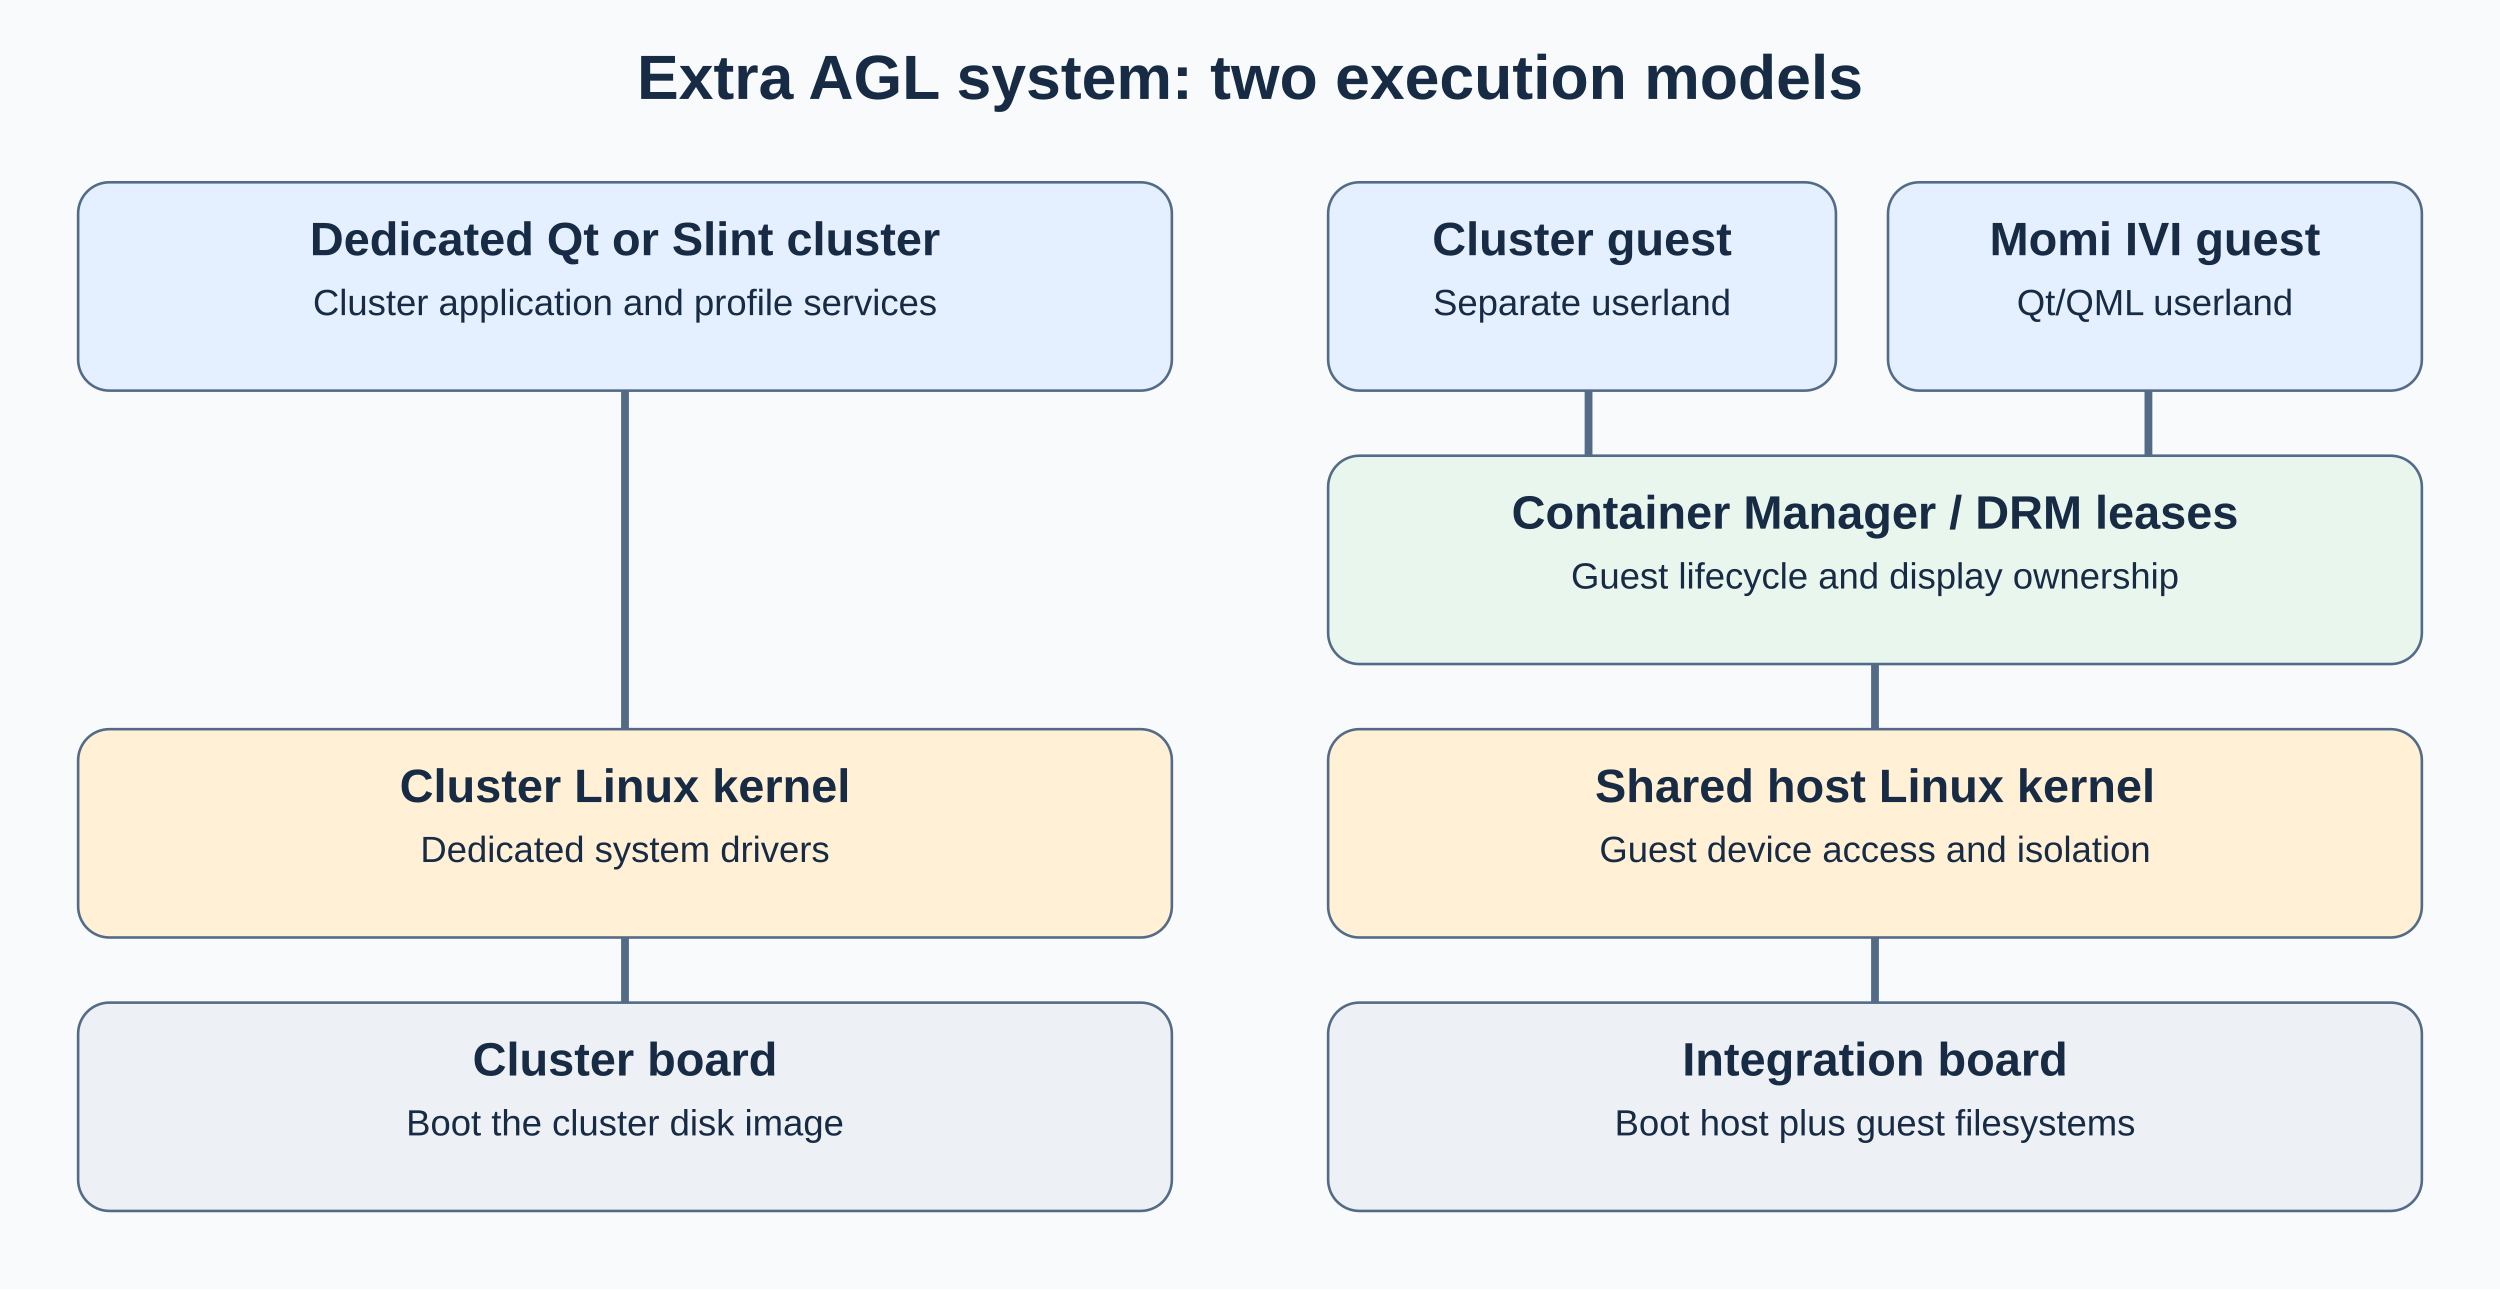
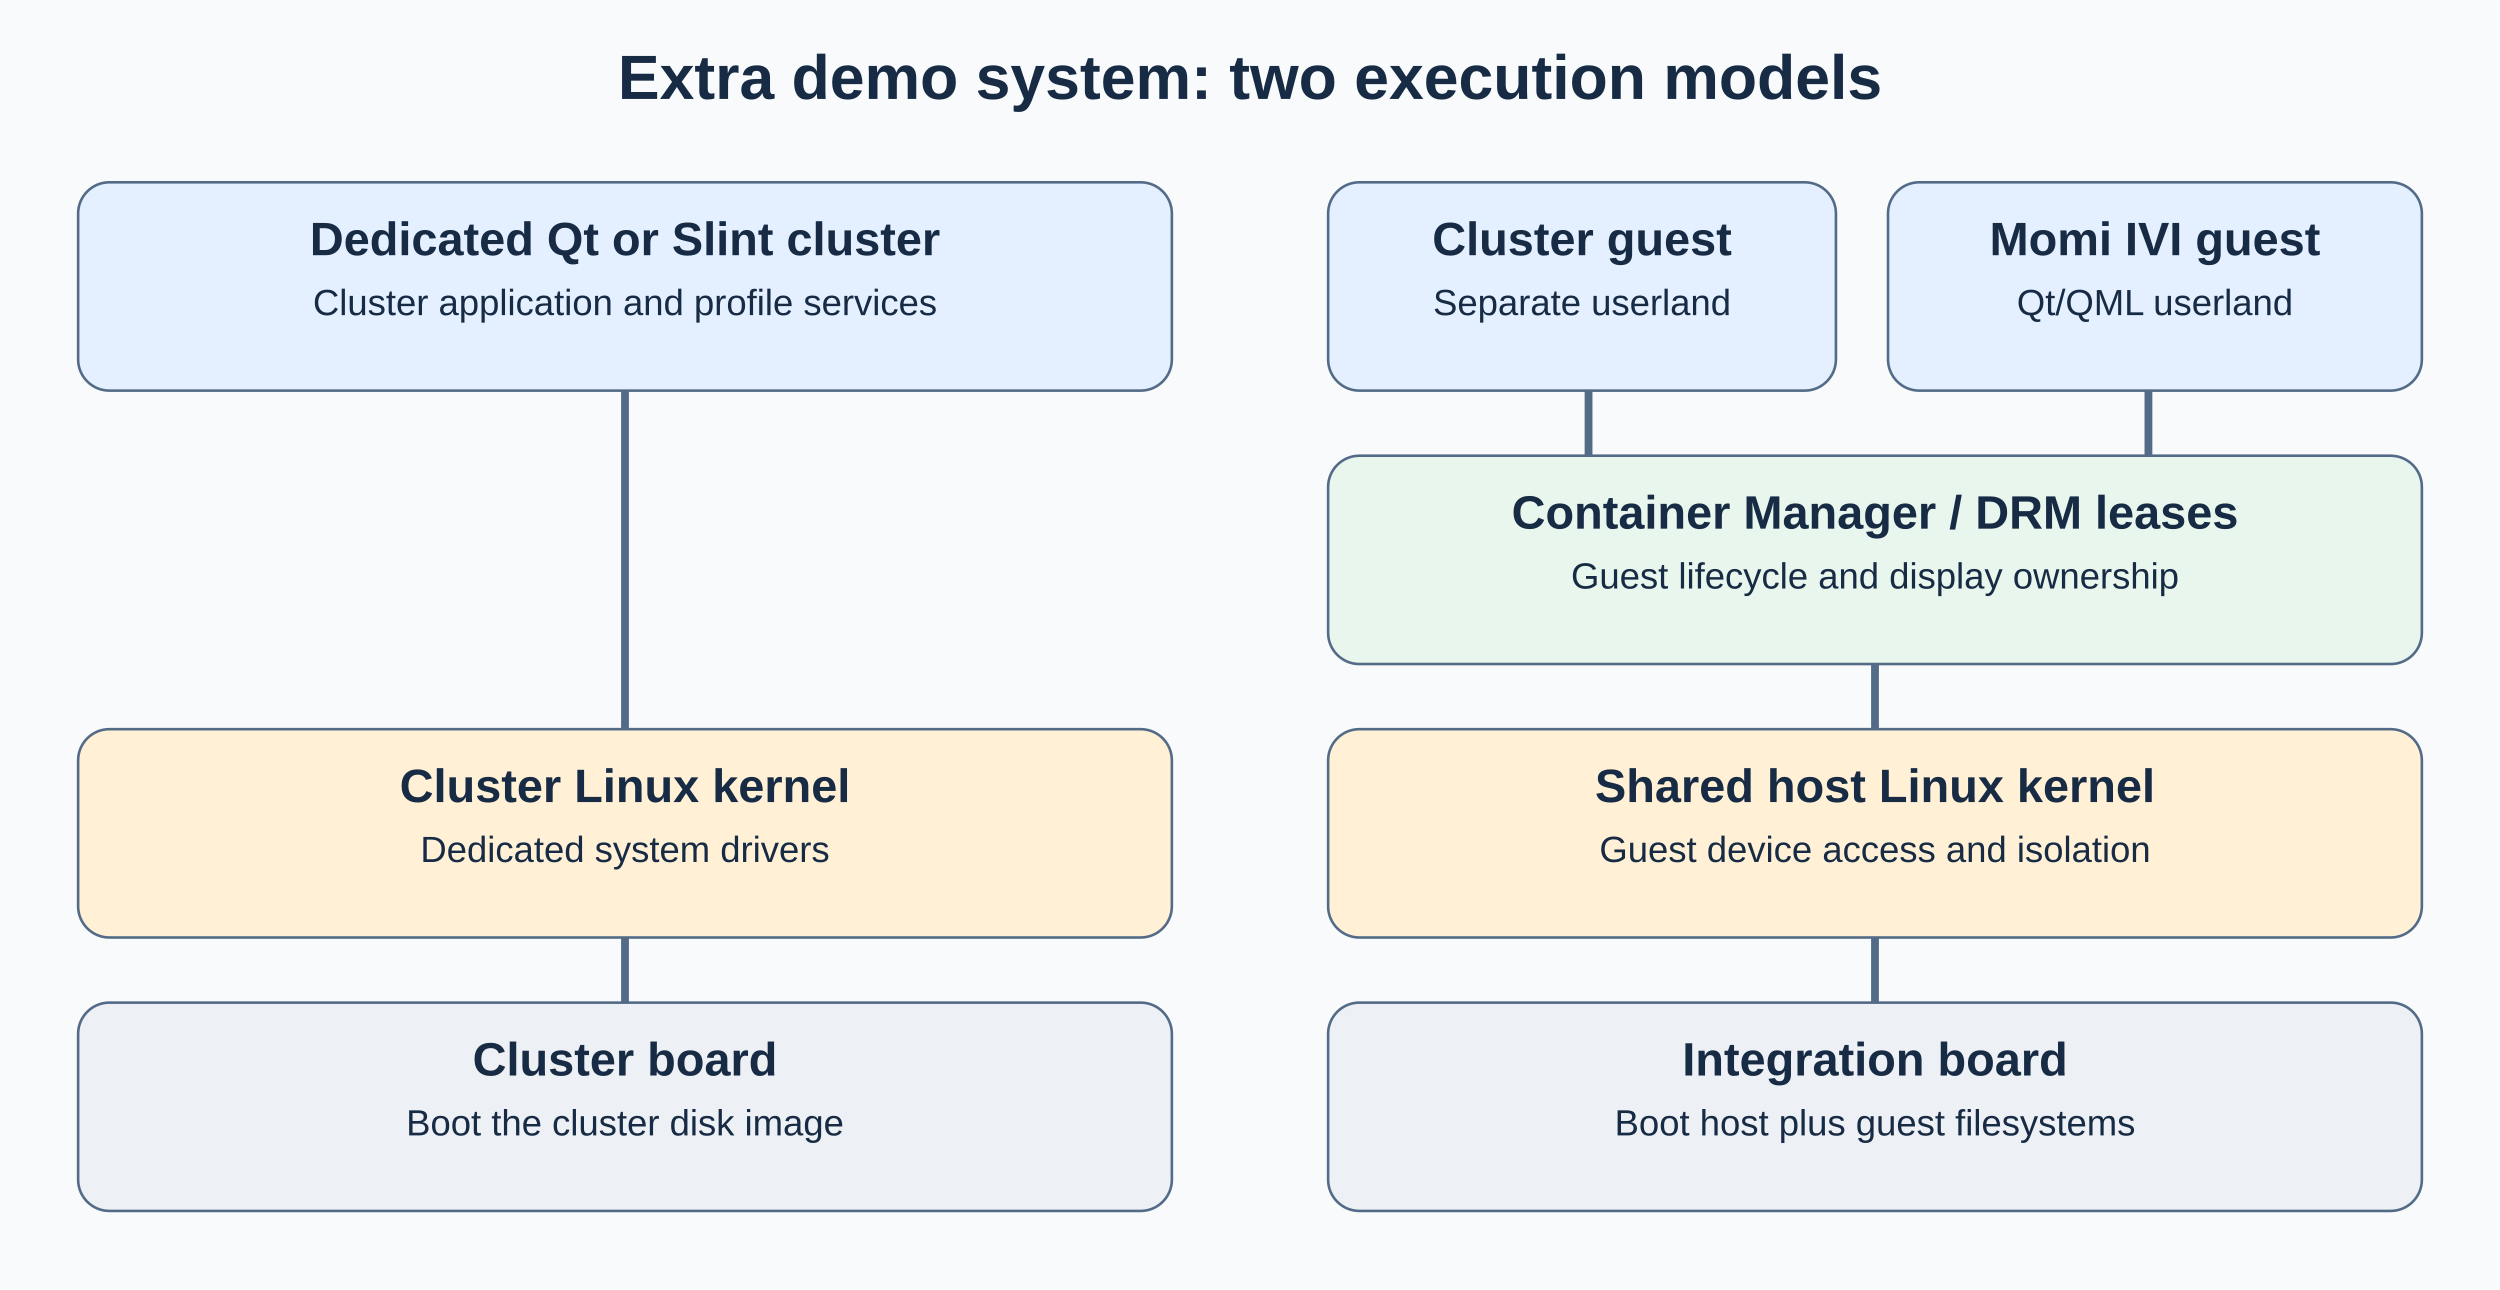
<svg xmlns="http://www.w3.org/2000/svg" viewBox="0 0 960 495" role="img" aria-labelledby="title desc">
  <rect width="960" height="495" fill="#f8fafc" />
  <g font-family="Arial, sans-serif" fill="#172b44">
-     <text x="480" y="38" text-anchor="middle" font-size="24" font-weight="bold">Extra AGL system: two execution models</text>
+     <text x="480" y="38" text-anchor="middle" font-size="24" font-weight="bold">Extra demo system: two execution models</text>
    <rect x="30" y="70" width="420" height="80" rx="12" fill="#e4f0ff" stroke="#536b87" />
    <text x="240.0" y="98" text-anchor="middle" font-size="18" font-weight="bold">Dedicated Qt or Slint cluster</text>
    <text x="240.0" y="121" text-anchor="middle" font-size="14">Cluster application and profile services</text>
    <rect x="510" y="70" width="195" height="80" rx="12" fill="#e4f0ff" stroke="#536b87" />
    <text x="607.5" y="98" text-anchor="middle" font-size="18" font-weight="bold">Cluster guest</text>
    <text x="607.5" y="121" text-anchor="middle" font-size="14">Separate userland</text>
    <rect x="725" y="70" width="205" height="80" rx="12" fill="#e4f0ff" stroke="#536b87" />
    <text x="827.5" y="98" text-anchor="middle" font-size="18" font-weight="bold">Momi IVI guest</text>
    <text x="827.5" y="121" text-anchor="middle" font-size="14">Qt/QML userland</text>
    <path d="M240 150v130M610 150v25M825 150v25" stroke="#536b87" stroke-width="3" />
    <rect x="510" y="175" width="420" height="80" rx="12" fill="#e8f6ed" stroke="#536b87" />
    <text x="720.0" y="203" text-anchor="middle" font-size="18" font-weight="bold">Container Manager / DRM leases</text>
    <text x="720.0" y="226" text-anchor="middle" font-size="14">Guest lifecycle and display ownership</text>
    <path d="M720 255v25" stroke="#536b87" stroke-width="3" />
    <rect x="30" y="280" width="420" height="80" rx="12" fill="#fff0d6" stroke="#536b87" />
    <text x="240.0" y="308" text-anchor="middle" font-size="18" font-weight="bold">Cluster Linux kernel</text>
    <text x="240.0" y="331" text-anchor="middle" font-size="14">Dedicated system drivers</text>
    <rect x="510" y="280" width="420" height="80" rx="12" fill="#fff0d6" stroke="#536b87" />
    <text x="720.0" y="308" text-anchor="middle" font-size="18" font-weight="bold">Shared host Linux kernel</text>
    <text x="720.0" y="331" text-anchor="middle" font-size="14">Guest device access and isolation</text>
    <path d="M240 360v25M720 360v25" stroke="#536b87" stroke-width="3" />
    <rect x="30" y="385" width="420" height="80" rx="12" fill="#edf0f5" stroke="#536b87" />
    <text x="240.0" y="413" text-anchor="middle" font-size="18" font-weight="bold">Cluster board</text>
    <text x="240.0" y="436" text-anchor="middle" font-size="14">Boot the cluster disk image</text>
    <rect x="510" y="385" width="420" height="80" rx="12" fill="#edf0f5" stroke="#536b87" />
    <text x="720.0" y="413" text-anchor="middle" font-size="18" font-weight="bold">Integration board</text>
    <text x="720.0" y="436" text-anchor="middle" font-size="14">Boot host plus guest filesystems</text>
  </g>
</svg>
